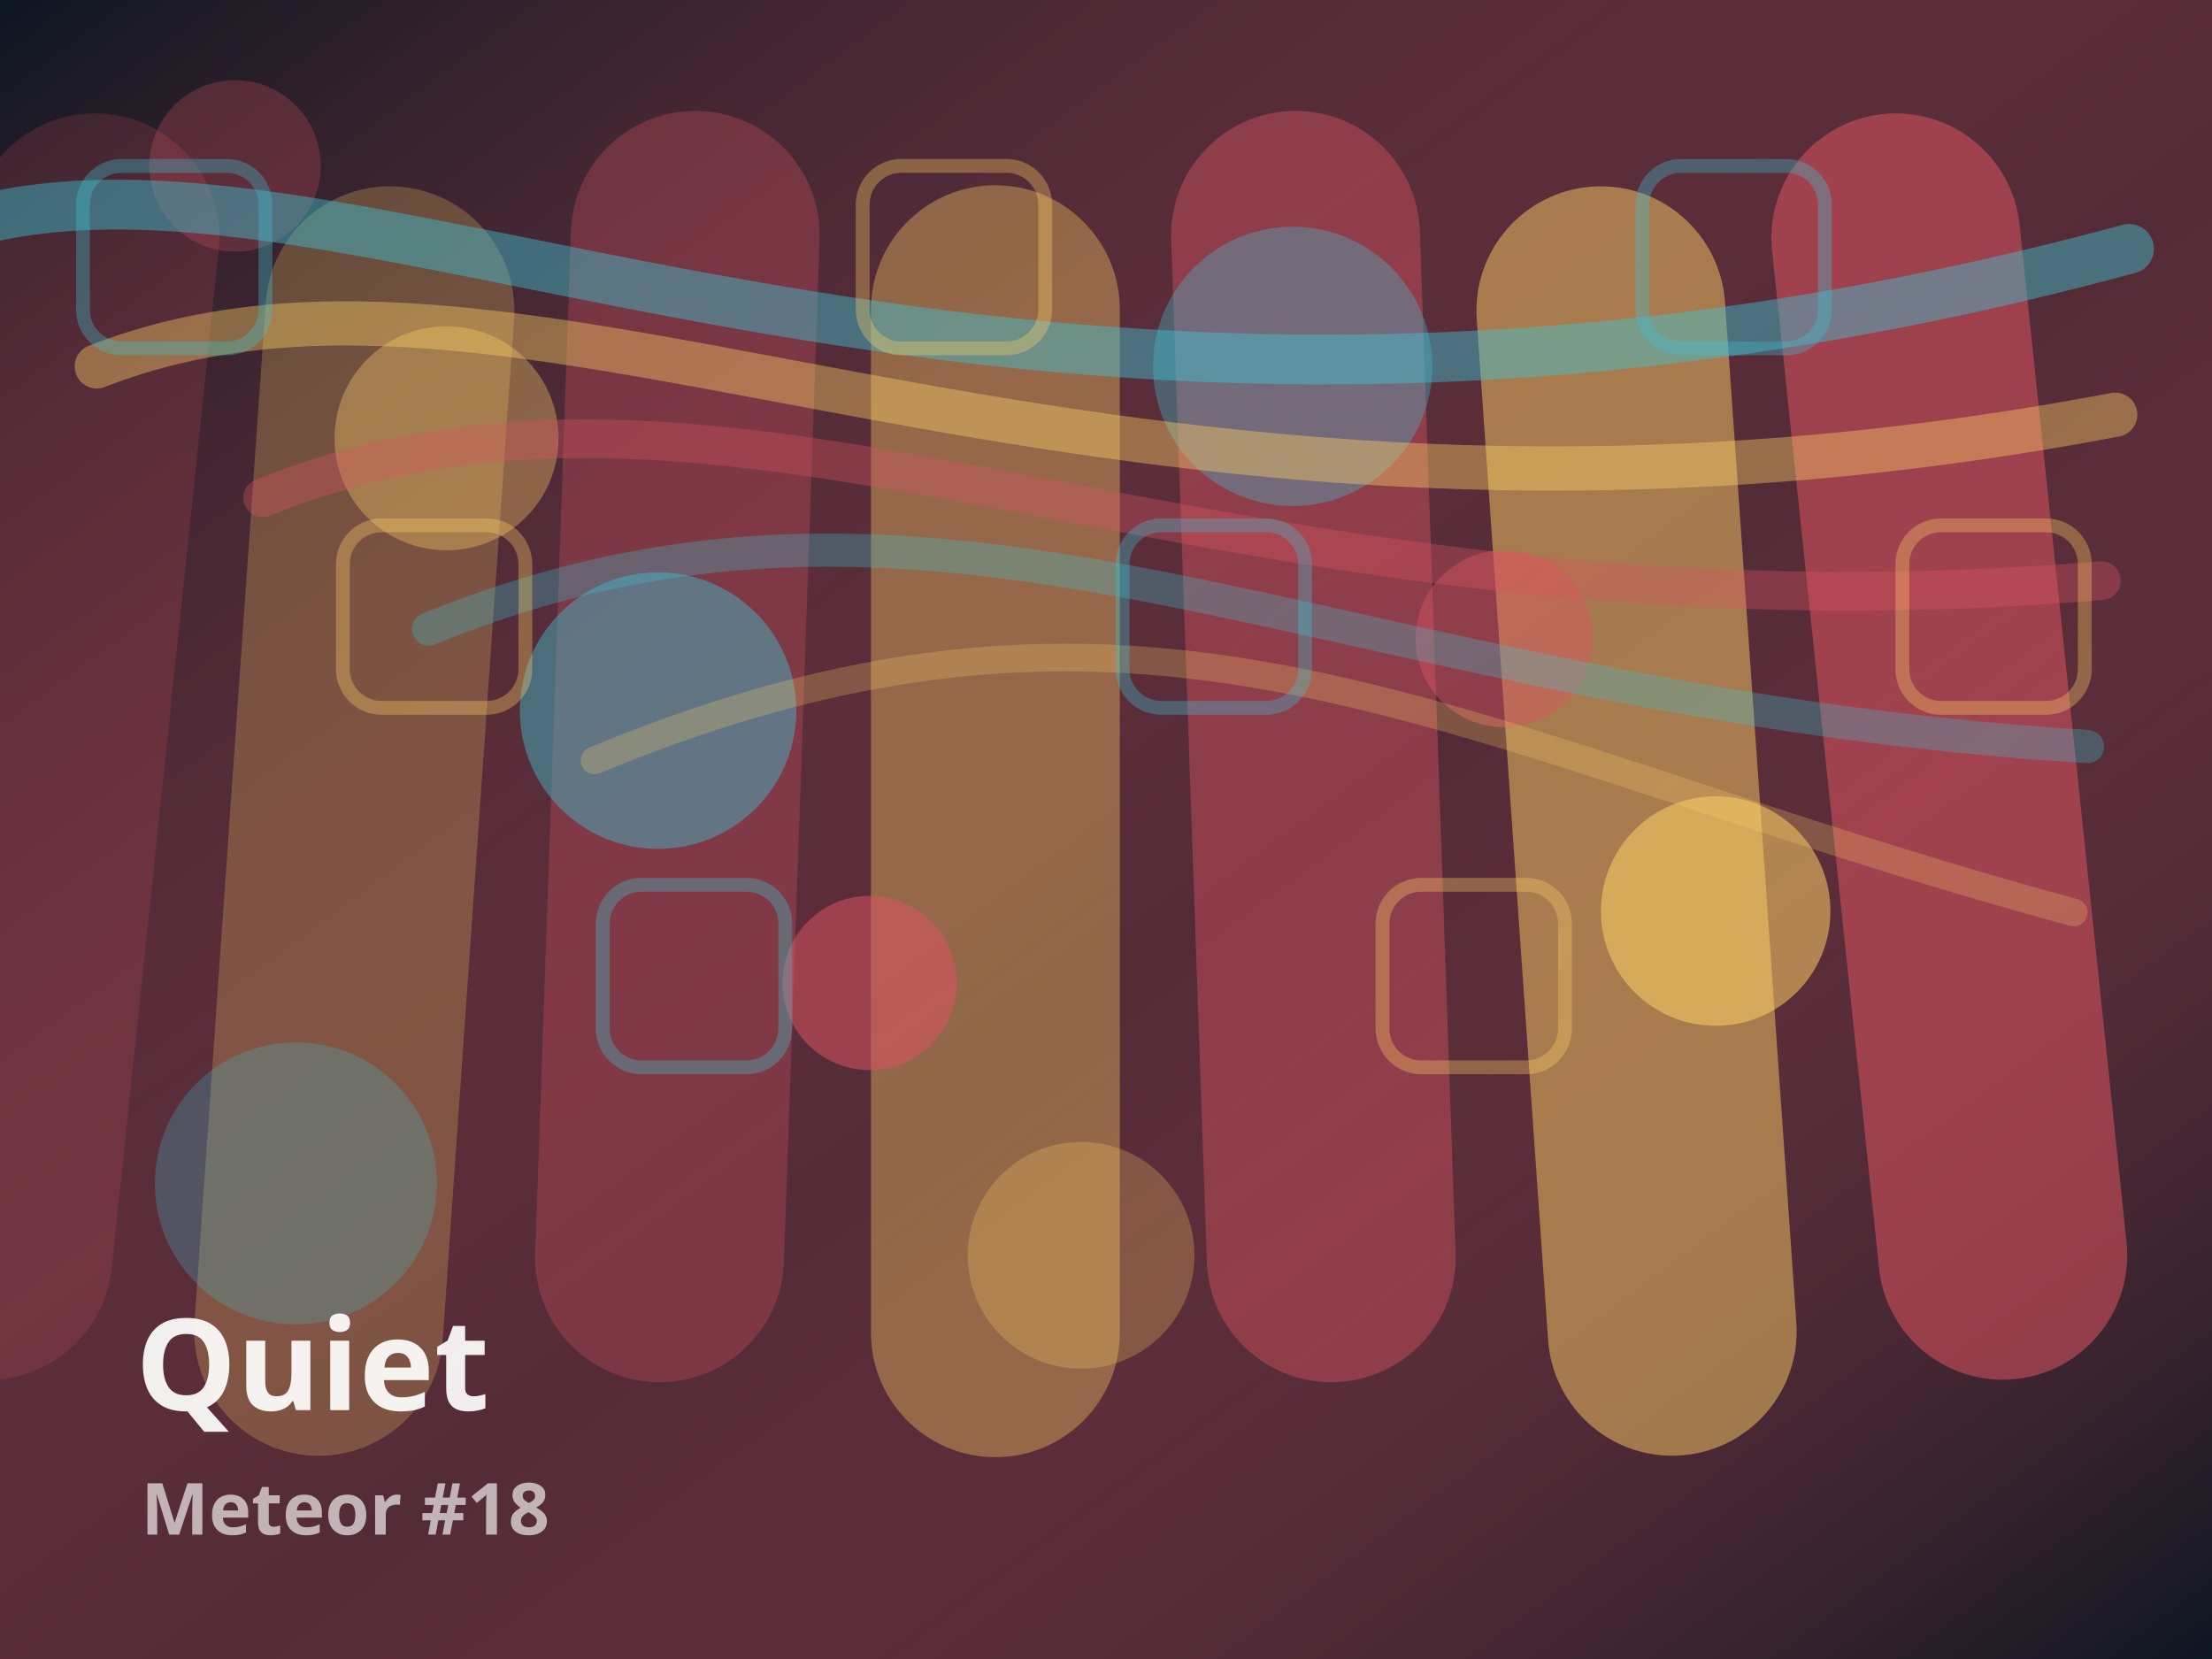
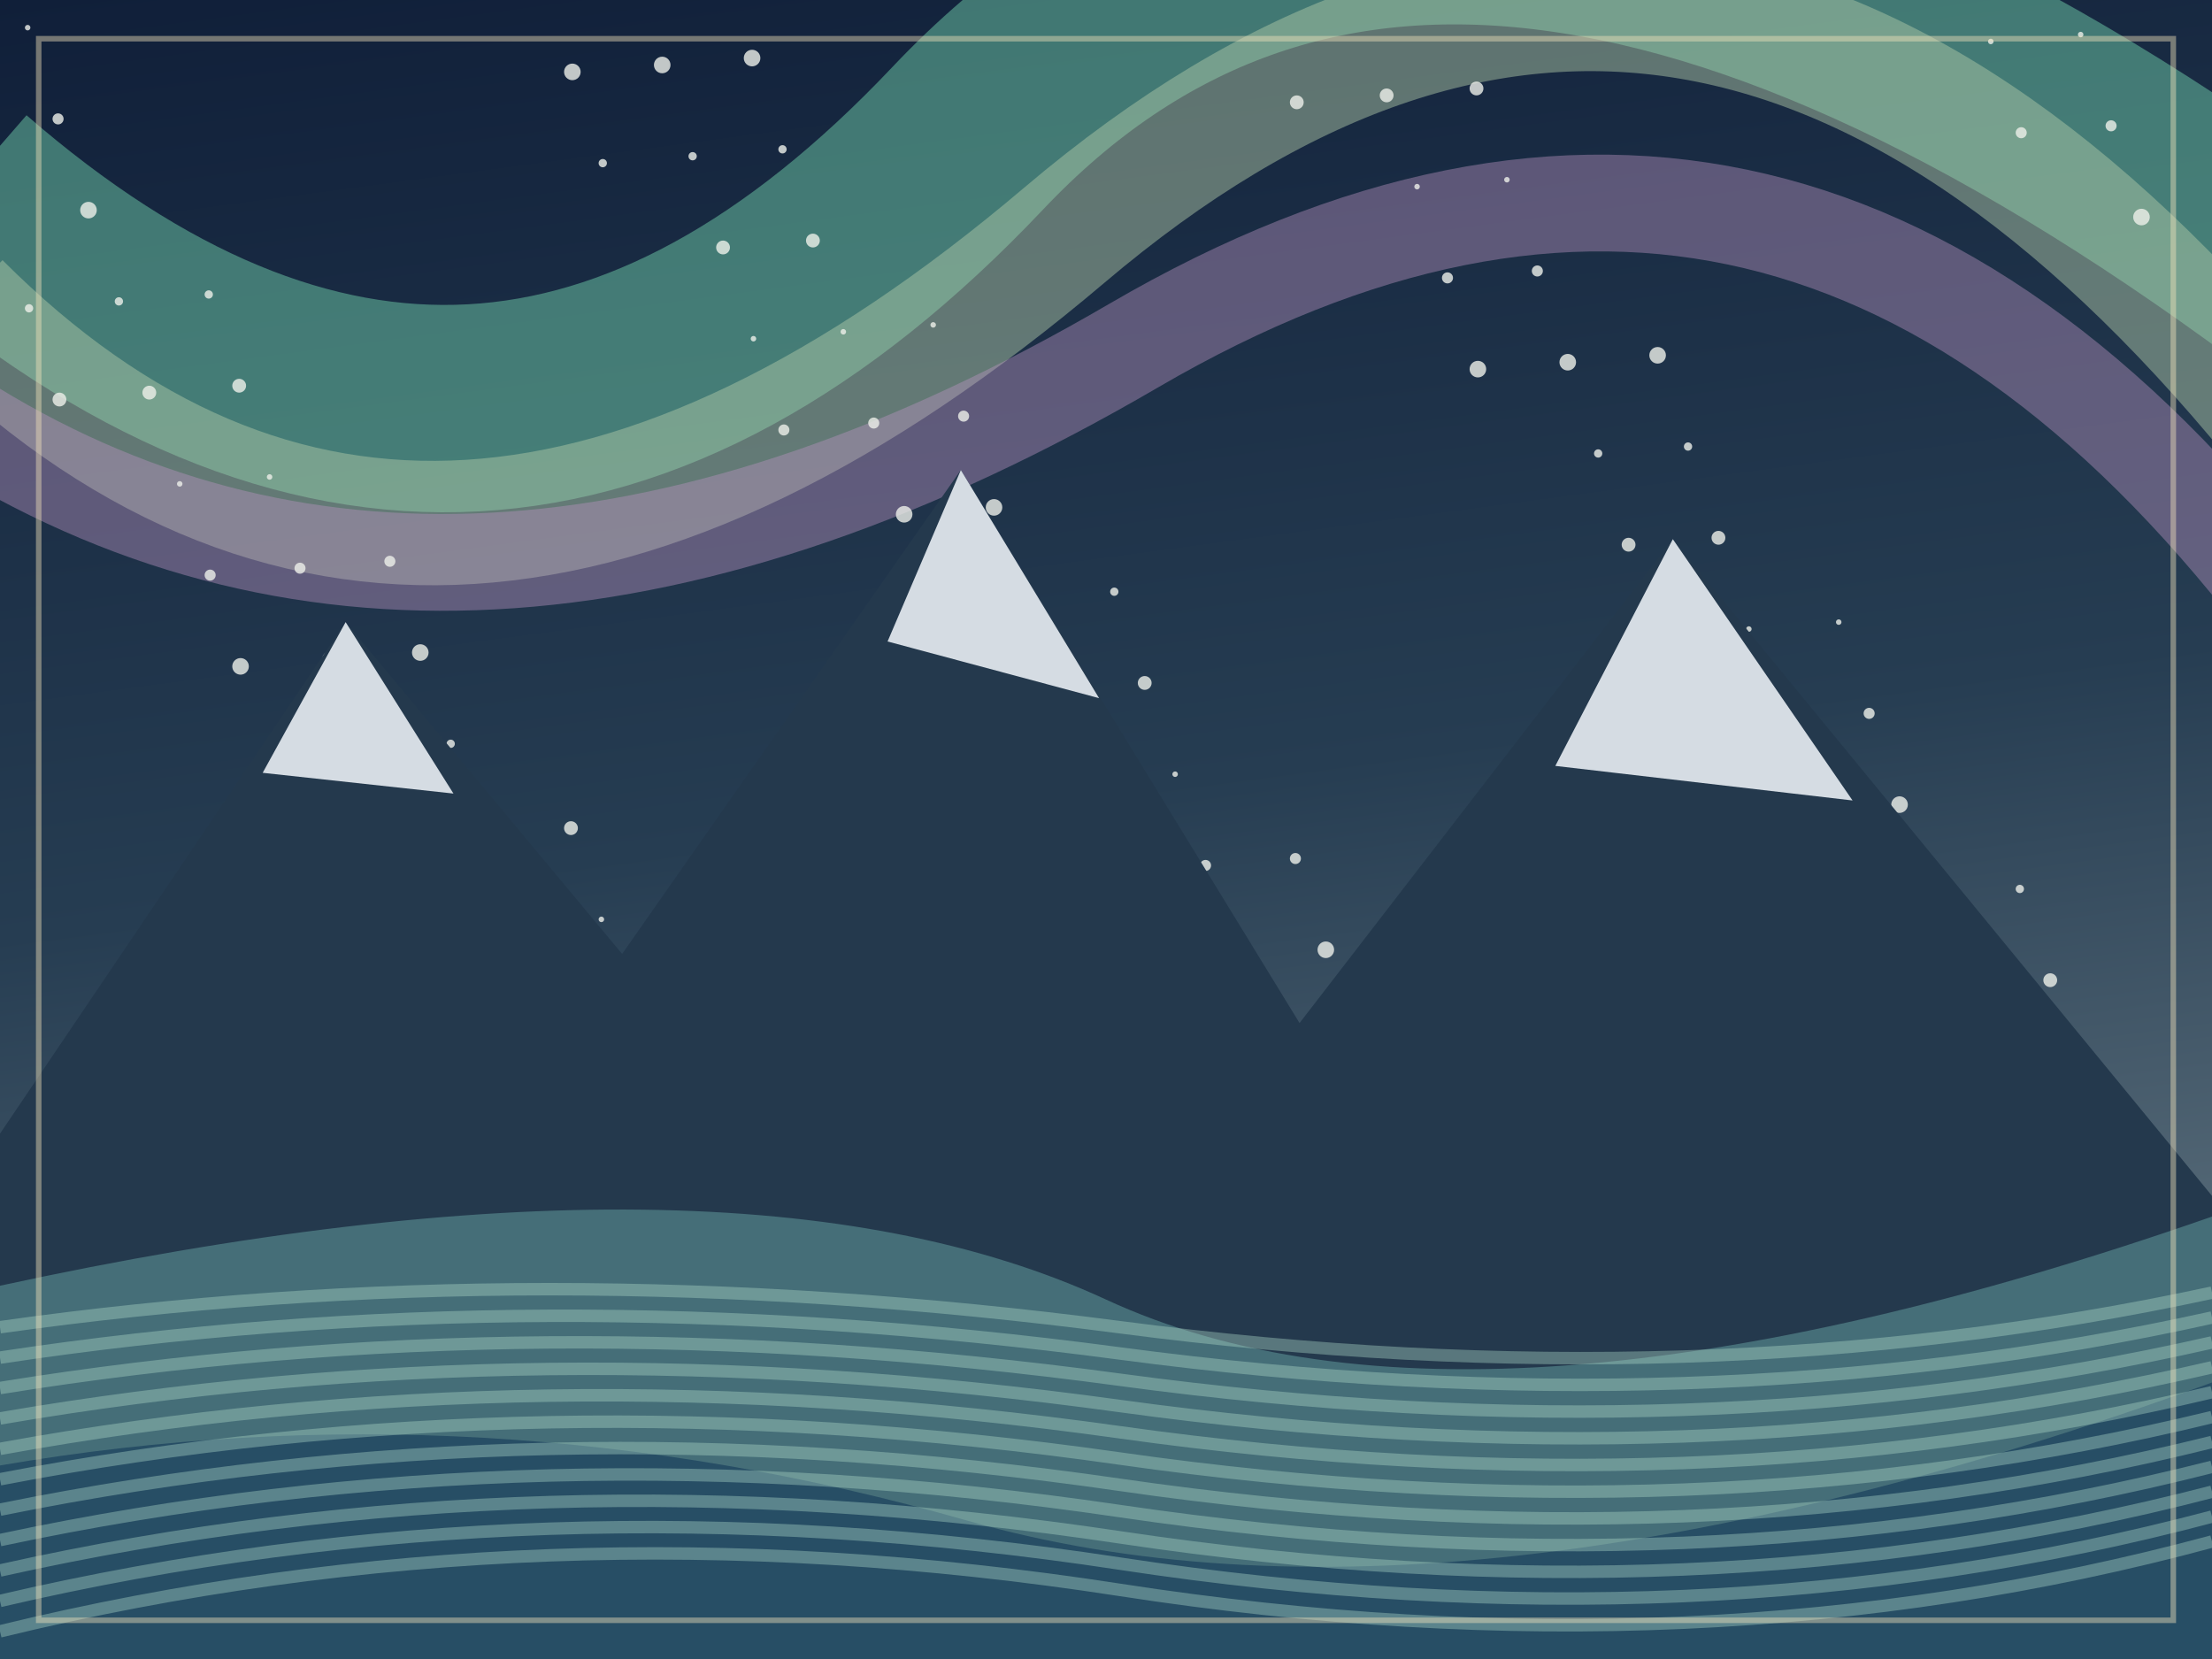
- <svg xmlns="http://www.w3.org/2000/svg" viewBox="0 0 1600 1200">
+ <svg xmlns="http://www.w3.org/2000/svg" width="1600" height="1200" viewBox="0 0 1600 1200">
  <defs>
-     <linearGradient id="wash-17" x1="0%" y1="0%" x2="100%" y2="100%">
-       <stop offset="0%" stop-color="#0c1621" />
-       <stop offset="55%" stop-color="#db5461" stop-opacity="0.34" />
-       <stop offset="100%" stop-color="#0c1621" />
+     <linearGradient id="bg" x2=".18" y2="1">
+       <stop stop-color="#101f39" />
+       <stop offset=".55" stop-color="#263d52" />
+       <stop offset="1" stop-color="#627581" />
    </linearGradient>
  </defs>
-   <rect width="1600" height="1200" fill="#0c1621" />
-   <rect width="1600" height="1200" fill="url(#wash-17)" />
-   <rect x="-60" y="80" width="180" height="920" rx="90" fill="#db5461" opacity="0.18" transform="rotate(6 30 540)" />
-   <rect x="170" y="134" width="180" height="920" rx="90" fill="#ffd166" opacity="0.24" transform="rotate(4 260 540)" />
-   <rect x="400" y="80" width="180" height="920" rx="90" fill="#db5461" opacity="0.30" transform="rotate(2 490 540)" />
-   <rect x="630" y="134" width="180" height="920" rx="90" fill="#ffd166" opacity="0.36" transform="rotate(0 720 540)" />
-   <rect x="860" y="80" width="180" height="920" rx="90" fill="#db5461" opacity="0.42" transform="rotate(-2 950 540)" />
-   <rect x="1090" y="134" width="180" height="920" rx="90" fill="#ffd166" opacity="0.48" transform="rotate(-4 1180 540)" />
-   <rect x="1320" y="80" width="180" height="920" rx="90" fill="#db5461" opacity="0.54" transform="rotate(-6 1410 540)" />
-   <circle cx="170" cy="120" r="62" fill="#db5461" opacity="0.26" />
-   <circle cx="323" cy="317" r="81" fill="#ffd166" opacity="0.35" />
-   <circle cx="476" cy="514" r="100" fill="#3ec1d3" opacity="0.44" />
-   <circle cx="629" cy="711" r="63" fill="#db5461" opacity="0.53" />
-   <circle cx="782" cy="908" r="82" fill="#ffd166" opacity="0.26" />
-   <circle cx="935" cy="265" r="101" fill="#3ec1d3" opacity="0.35" />
-   <circle cx="1088" cy="462" r="64" fill="#db5461" opacity="0.44" />
-   <circle cx="1241" cy="659" r="83" fill="#ffd166" opacity="0.53" />
-   <circle cx="214" cy="856" r="102" fill="#3ec1d3" opacity="0.26" />
-   <path d="M -50 170 C 240 60, 690 410, 1540 180" stroke="#3ec1d3" stroke-width="36" stroke-linecap="round" fill="none" opacity="0.45" />
-   <path d="M 70 265 C 390 140, 780 442, 1530 300" stroke="#ffd166" stroke-width="32" stroke-linecap="round" fill="none" opacity="0.40" />
-   <path d="M 190 360 C 540 220, 870 474, 1520 420" stroke="#db5461" stroke-width="28" stroke-linecap="round" fill="none" opacity="0.35" />
-   <path d="M 310 455 C 690 300, 960 506, 1510 540" stroke="#3ec1d3" stroke-width="24" stroke-linecap="round" fill="none" opacity="0.30" />
-   <path d="M 430 550 C 840 380, 1050 538, 1500 660" stroke="#ffd166" stroke-width="20" stroke-linecap="round" fill="none" opacity="0.25" />
-   <rect x="60" y="120" width="132" height="132" rx="28" fill="none" stroke="#3ec1d3" stroke-width="10" opacity="0.34" />
-   <rect x="248" y="380" width="132" height="132" rx="28" fill="none" stroke="#ffd166" stroke-width="10" opacity="0.34" />
-   <rect x="436" y="640" width="132" height="132" rx="28" fill="none" stroke="#3ec1d3" stroke-width="10" opacity="0.34" />
-   <rect x="624" y="120" width="132" height="132" rx="28" fill="none" stroke="#ffd166" stroke-width="10" opacity="0.34" />
-   <rect x="812" y="380" width="132" height="132" rx="28" fill="none" stroke="#3ec1d3" stroke-width="10" opacity="0.34" />
-   <rect x="1000" y="640" width="132" height="132" rx="28" fill="none" stroke="#ffd166" stroke-width="10" opacity="0.34" />
-   <rect x="1188" y="120" width="132" height="132" rx="28" fill="none" stroke="#3ec1d3" stroke-width="10" opacity="0.34" />
-   <rect x="1376" y="380" width="132" height="132" rx="28" fill="none" stroke="#ffd166" stroke-width="10" opacity="0.34" />
-   <text x="98" y="1020" fill="rgba(255,255,255,0.92)" font-family="Trebuchet MS, Gill Sans, sans-serif" font-weight="700" font-size="92">Quiet</text>
-   <text x="102" y="1110" fill="rgba(255,255,255,0.64)" font-family="Trebuchet MS, Gill Sans, sans-serif" font-weight="600" font-size="52">Meteor #18</text>
+   <rect width="1600" height="1200" fill="url(#bg)" />
+   <path d="M-30 140Q350 470 700 100T1700 230" stroke="#6ac3a3" stroke-width="150" fill="none" opacity=".53" />
+   <path d="M-30 220Q310 560 770 170T1660 320" stroke="#afc9a8" stroke-width="90" fill="none" opacity=".48" />
+   <path d="M-20 310Q340 530 820 250T1660 450" stroke="#b793be" stroke-width="70" fill="none" opacity=".43" />
+   <circle cx="20" cy="20" r="2" fill="#eef0ea" opacity=".8" />
+   <circle cx="151" cy="213" r="3" fill="#eef0ea" opacity=".8" />
+   <circle cx="282" cy="406" r="4" fill="#eef0ea" opacity=".8" />
+   <circle cx="413" cy="599" r="5" fill="#eef0ea" opacity=".8" />
+   <circle cx="544" cy="42" r="6" fill="#eef0ea" opacity=".8" />
+   <circle cx="675" cy="235" r="2" fill="#eef0ea" opacity=".8" />
+   <circle cx="806" cy="428" r="3" fill="#eef0ea" opacity=".8" />
+   <circle cx="937" cy="621" r="4" fill="#eef0ea" opacity=".8" />
+   <circle cx="1068" cy="64" r="5" fill="#eef0ea" opacity=".8" />
+   <circle cx="1199" cy="257" r="6" fill="#eef0ea" opacity=".8" />
+   <circle cx="1330" cy="450" r="2" fill="#eef0ea" opacity=".8" />
+   <circle cx="1461" cy="643" r="3" fill="#eef0ea" opacity=".8" />
+   <circle cx="42" cy="86" r="4" fill="#eef0ea" opacity=".8" />
+   <circle cx="173" cy="279" r="5" fill="#eef0ea" opacity=".8" />
+   <circle cx="304" cy="472" r="6" fill="#eef0ea" opacity=".8" />
+   <circle cx="435" cy="665" r="2" fill="#eef0ea" opacity=".8" />
+   <circle cx="566" cy="108" r="3" fill="#eef0ea" opacity=".8" />
+   <circle cx="697" cy="301" r="4" fill="#eef0ea" opacity=".8" />
+   <circle cx="828" cy="494" r="5" fill="#eef0ea" opacity=".8" />
+   <circle cx="959" cy="687" r="6" fill="#eef0ea" opacity=".8" />
+   <circle cx="1090" cy="130" r="2" fill="#eef0ea" opacity=".8" />
+   <circle cx="1221" cy="323" r="3" fill="#eef0ea" opacity=".8" />
+   <circle cx="1352" cy="516" r="4" fill="#eef0ea" opacity=".8" />
+   <circle cx="1483" cy="709" r="5" fill="#eef0ea" opacity=".8" />
+   <circle cx="64" cy="152" r="6" fill="#eef0ea" opacity=".8" />
+   <circle cx="195" cy="345" r="2" fill="#eef0ea" opacity=".8" />
+   <circle cx="326" cy="538" r="3" fill="#eef0ea" opacity=".8" />
+   <circle cx="457" cy="731" r="4" fill="#eef0ea" opacity=".8" />
+   <circle cx="588" cy="174" r="5" fill="#eef0ea" opacity=".8" />
+   <circle cx="719" cy="367" r="6" fill="#eef0ea" opacity=".8" />
+   <circle cx="850" cy="560" r="2" fill="#eef0ea" opacity=".8" />
+   <circle cx="981" cy="753" r="3" fill="#eef0ea" opacity=".8" />
+   <circle cx="1112" cy="196" r="4" fill="#eef0ea" opacity=".8" />
+   <circle cx="1243" cy="389" r="5" fill="#eef0ea" opacity=".8" />
+   <circle cx="1374" cy="582" r="6" fill="#eef0ea" opacity=".8" />
+   <circle cx="1505" cy="25" r="2" fill="#eef0ea" opacity=".8" />
+   <circle cx="86" cy="218" r="3" fill="#eef0ea" opacity=".8" />
+   <circle cx="217" cy="411" r="4" fill="#eef0ea" opacity=".8" />
+   <circle cx="348" cy="604" r="5" fill="#eef0ea" opacity=".8" />
+   <circle cx="479" cy="47" r="6" fill="#eef0ea" opacity=".8" />
+   <circle cx="610" cy="240" r="2" fill="#eef0ea" opacity=".8" />
+   <circle cx="741" cy="433" r="3" fill="#eef0ea" opacity=".8" />
+   <circle cx="872" cy="626" r="4" fill="#eef0ea" opacity=".8" />
+   <circle cx="1003" cy="69" r="5" fill="#eef0ea" opacity=".8" />
+   <circle cx="1134" cy="262" r="6" fill="#eef0ea" opacity=".8" />
+   <circle cx="1265" cy="455" r="2" fill="#eef0ea" opacity=".8" />
+   <circle cx="1396" cy="648" r="3" fill="#eef0ea" opacity=".8" />
+   <circle cx="1527" cy="91" r="4" fill="#eef0ea" opacity=".8" />
+   <circle cx="108" cy="284" r="5" fill="#eef0ea" opacity=".8" />
+   <circle cx="239" cy="477" r="6" fill="#eef0ea" opacity=".8" />
+   <circle cx="370" cy="670" r="2" fill="#eef0ea" opacity=".8" />
+   <circle cx="501" cy="113" r="3" fill="#eef0ea" opacity=".8" />
+   <circle cx="632" cy="306" r="4" fill="#eef0ea" opacity=".8" />
+   <circle cx="763" cy="499" r="5" fill="#eef0ea" opacity=".8" />
+   <circle cx="894" cy="692" r="6" fill="#eef0ea" opacity=".8" />
+   <circle cx="1025" cy="135" r="2" fill="#eef0ea" opacity=".8" />
+   <circle cx="1156" cy="328" r="3" fill="#eef0ea" opacity=".8" />
+   <circle cx="1287" cy="521" r="4" fill="#eef0ea" opacity=".8" />
+   <circle cx="1418" cy="714" r="5" fill="#eef0ea" opacity=".8" />
+   <circle cx="1549" cy="157" r="6" fill="#eef0ea" opacity=".8" />
+   <circle cx="130" cy="350" r="2" fill="#eef0ea" opacity=".8" />
+   <circle cx="261" cy="543" r="3" fill="#eef0ea" opacity=".8" />
+   <circle cx="392" cy="736" r="4" fill="#eef0ea" opacity=".8" />
+   <circle cx="523" cy="179" r="5" fill="#eef0ea" opacity=".8" />
+   <circle cx="654" cy="372" r="6" fill="#eef0ea" opacity=".8" />
+   <circle cx="785" cy="565" r="2" fill="#eef0ea" opacity=".8" />
+   <circle cx="916" cy="758" r="3" fill="#eef0ea" opacity=".8" />
+   <circle cx="1047" cy="201" r="4" fill="#eef0ea" opacity=".8" />
+   <circle cx="1178" cy="394" r="5" fill="#eef0ea" opacity=".8" />
+   <circle cx="1309" cy="587" r="6" fill="#eef0ea" opacity=".8" />
+   <circle cx="1440" cy="30" r="2" fill="#eef0ea" opacity=".8" />
+   <circle cx="21" cy="223" r="3" fill="#eef0ea" opacity=".8" />
+   <circle cx="152" cy="416" r="4" fill="#eef0ea" opacity=".8" />
+   <circle cx="283" cy="609" r="5" fill="#eef0ea" opacity=".8" />
+   <circle cx="414" cy="52" r="6" fill="#eef0ea" opacity=".8" />
+   <circle cx="545" cy="245" r="2" fill="#eef0ea" opacity=".8" />
+   <circle cx="676" cy="438" r="3" fill="#eef0ea" opacity=".8" />
+   <circle cx="807" cy="631" r="4" fill="#eef0ea" opacity=".8" />
+   <circle cx="938" cy="74" r="5" fill="#eef0ea" opacity=".8" />
+   <circle cx="1069" cy="267" r="6" fill="#eef0ea" opacity=".8" />
+   <circle cx="1200" cy="460" r="2" fill="#eef0ea" opacity=".8" />
+   <circle cx="1331" cy="653" r="3" fill="#eef0ea" opacity=".8" />
+   <circle cx="1462" cy="96" r="4" fill="#eef0ea" opacity=".8" />
+   <circle cx="43" cy="289" r="5" fill="#eef0ea" opacity=".8" />
+   <circle cx="174" cy="482" r="6" fill="#eef0ea" opacity=".8" />
+   <circle cx="305" cy="675" r="2" fill="#eef0ea" opacity=".8" />
+   <circle cx="436" cy="118" r="3" fill="#eef0ea" opacity=".8" />
+   <circle cx="567" cy="311" r="4" fill="#eef0ea" opacity=".8" />
+   <circle cx="698" cy="504" r="5" fill="#eef0ea" opacity=".8" />
+   <circle cx="829" cy="697" r="6" fill="#eef0ea" opacity=".8" />
+   <path d="M0 820L250 450L450 690L695 340L940 740L1210 390L1600 865V1200H0Z" fill="#24394d" />
+   <path d="M250 450L328 574L190 559ZM695 340L795 505L642 464ZM1210 390L1340 579L1125 554Z" fill="#d5dce3" />
+   <path d="M0 930Q530 815 800 940T1600 880V1200H0Z" fill="#456e78" />
+   <path d="M0 1060Q350 1000 700 1100T1600 1000V1200H0Z" fill="#274e65" />
+   <g stroke="#b1ddca" stroke-width="9" opacity=".38">
+     <path d="M0 960Q390 905 810 960T1600 935" fill="none" />
+     <path d="M0 982Q390 923 810 979T1600 953" fill="none" />
+     <path d="M0 1004Q390 941 810 998T1600 971" fill="none" />
+     <path d="M0 1026Q390 959 810 1017T1600 989" fill="none" />
+     <path d="M0 1048Q390 977 810 1036T1600 1007" fill="none" />
+     <path d="M0 1070Q390 995 810 1055T1600 1025" fill="none" />
+     <path d="M0 1092Q390 1013 810 1074T1600 1043" fill="none" />
+     <path d="M0 1114Q390 1031 810 1093T1600 1061" fill="none" />
+     <path d="M0 1136Q390 1049 810 1112T1600 1079" fill="none" />
+     <path d="M0 1158Q390 1067 810 1131T1600 1097" fill="none" />
+     <path d="M0 1180Q390 1085 810 1150T1600 1115" fill="none" />
+   </g>
+   <rect x="28" y="28" width="1544" height="1144" fill="none" stroke="#f4e3ba" stroke-width="4" opacity=".44" />
</svg>
